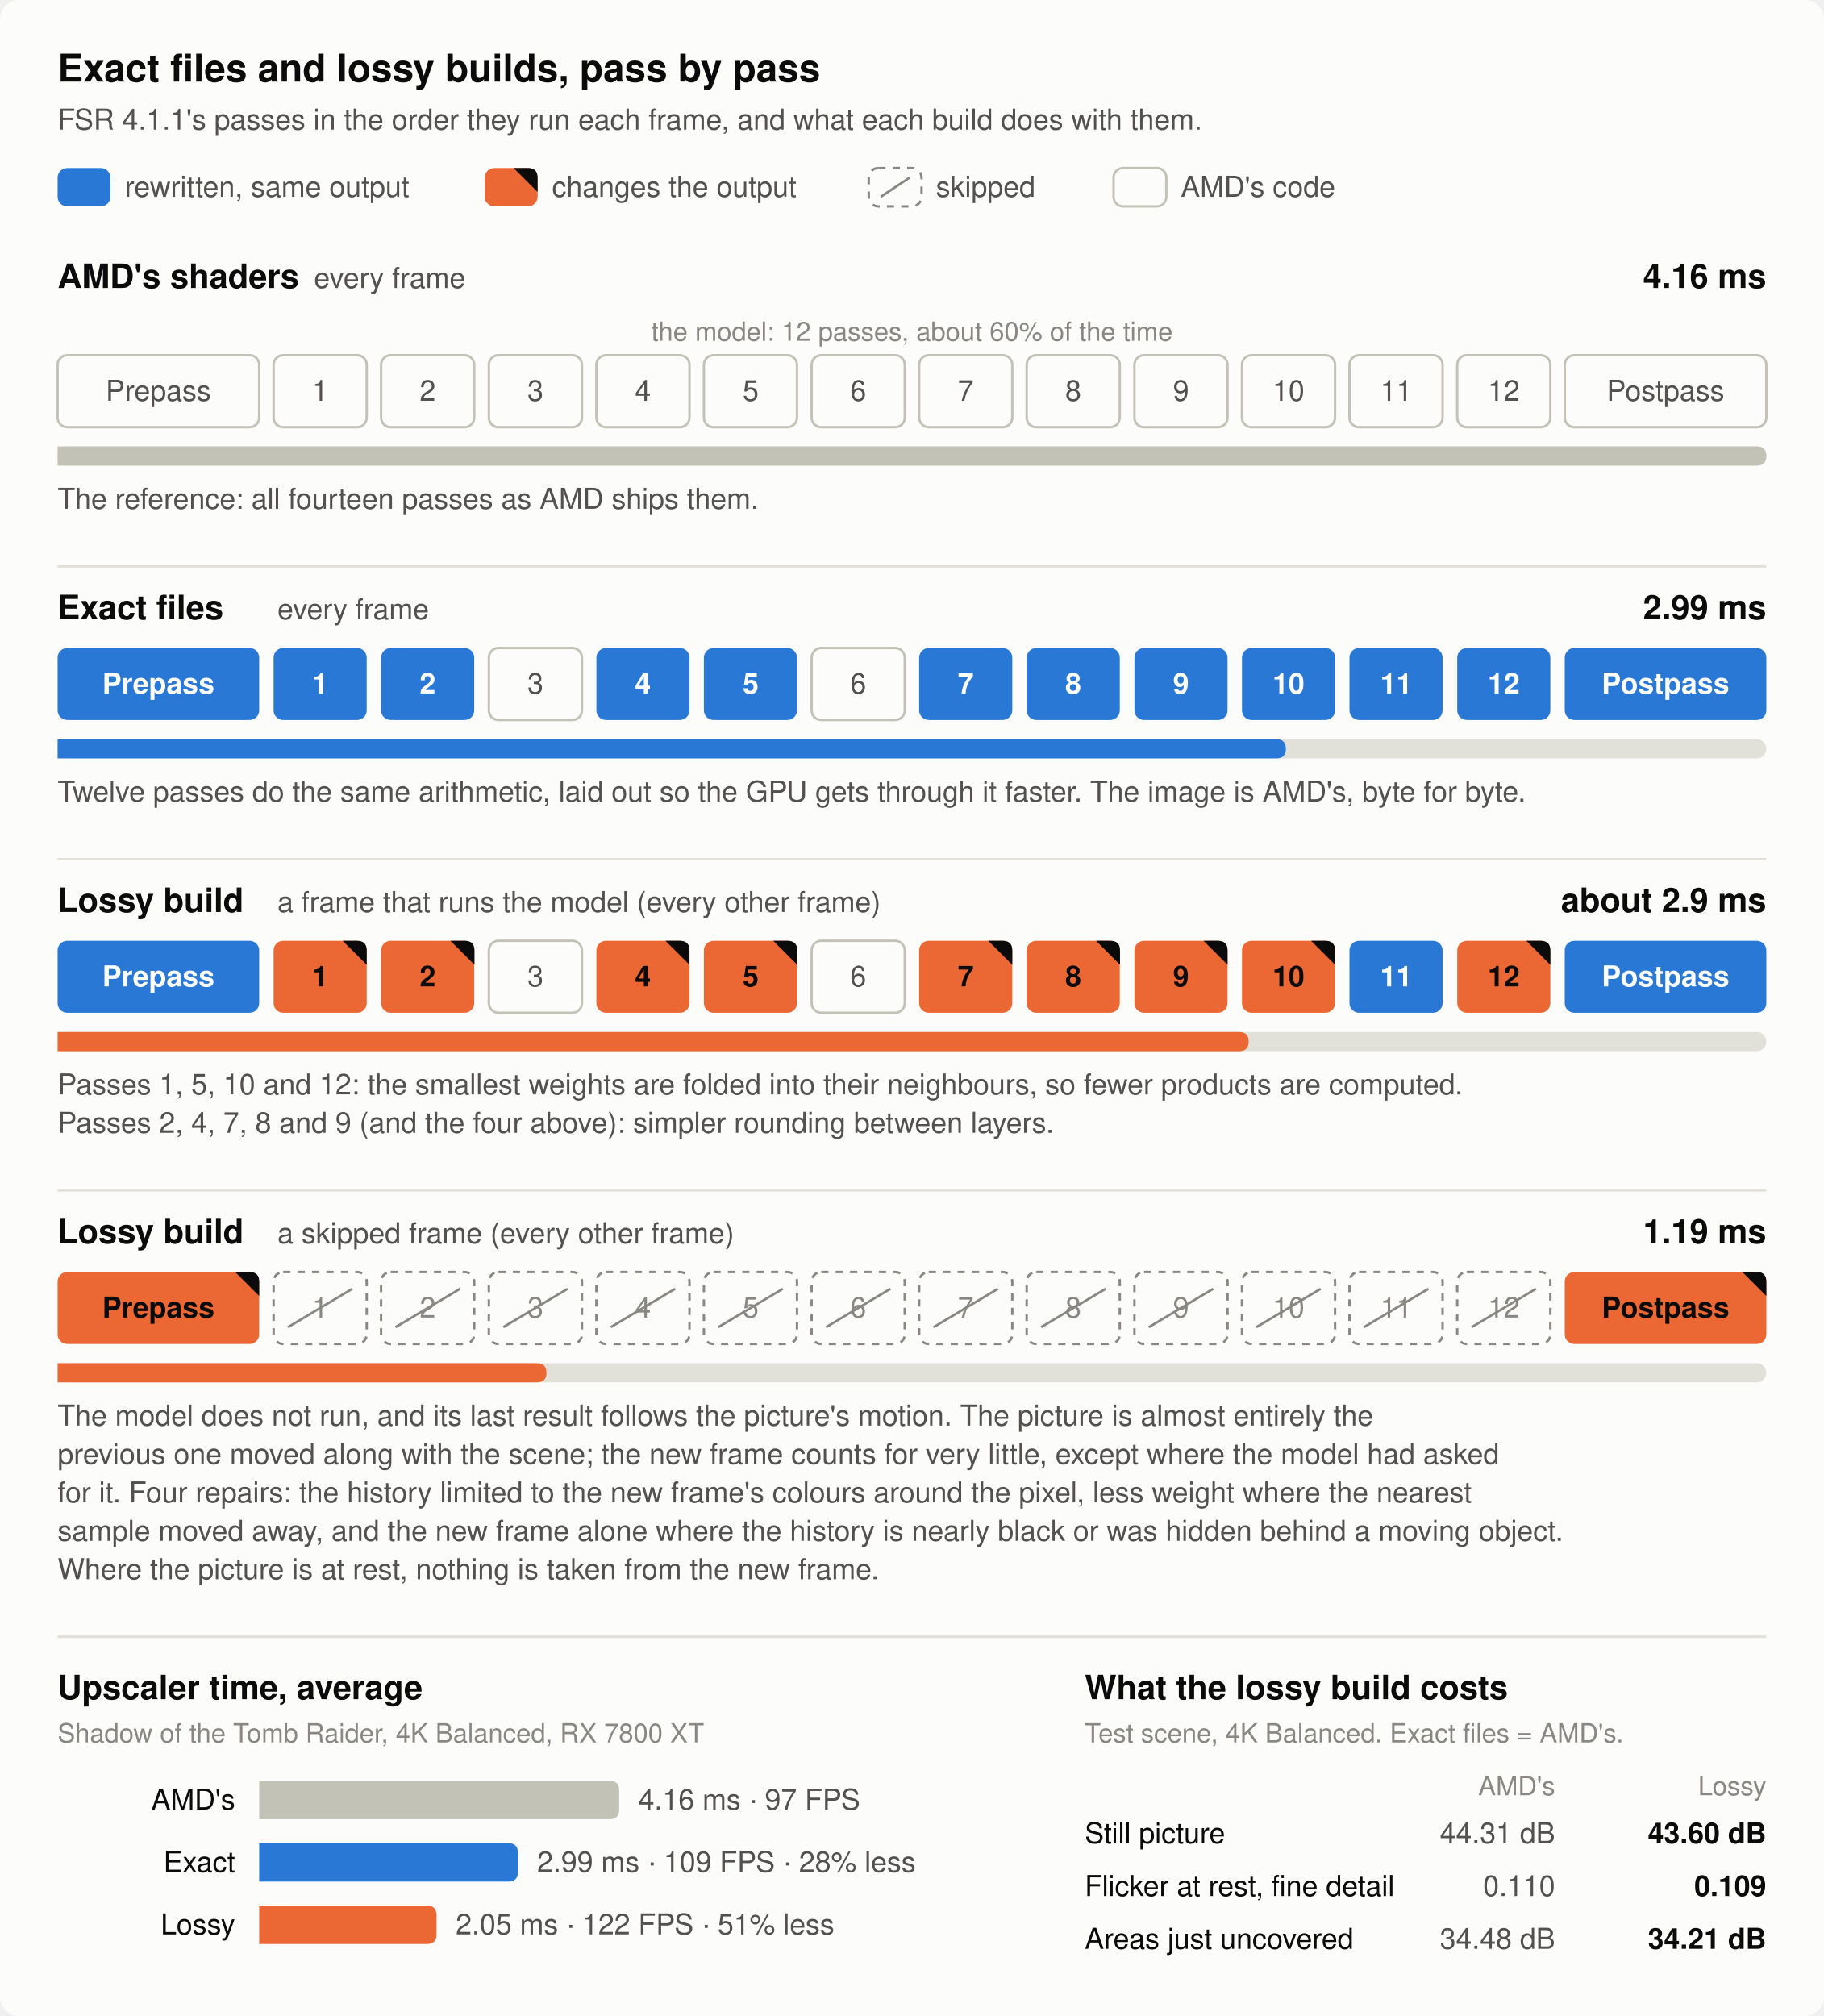
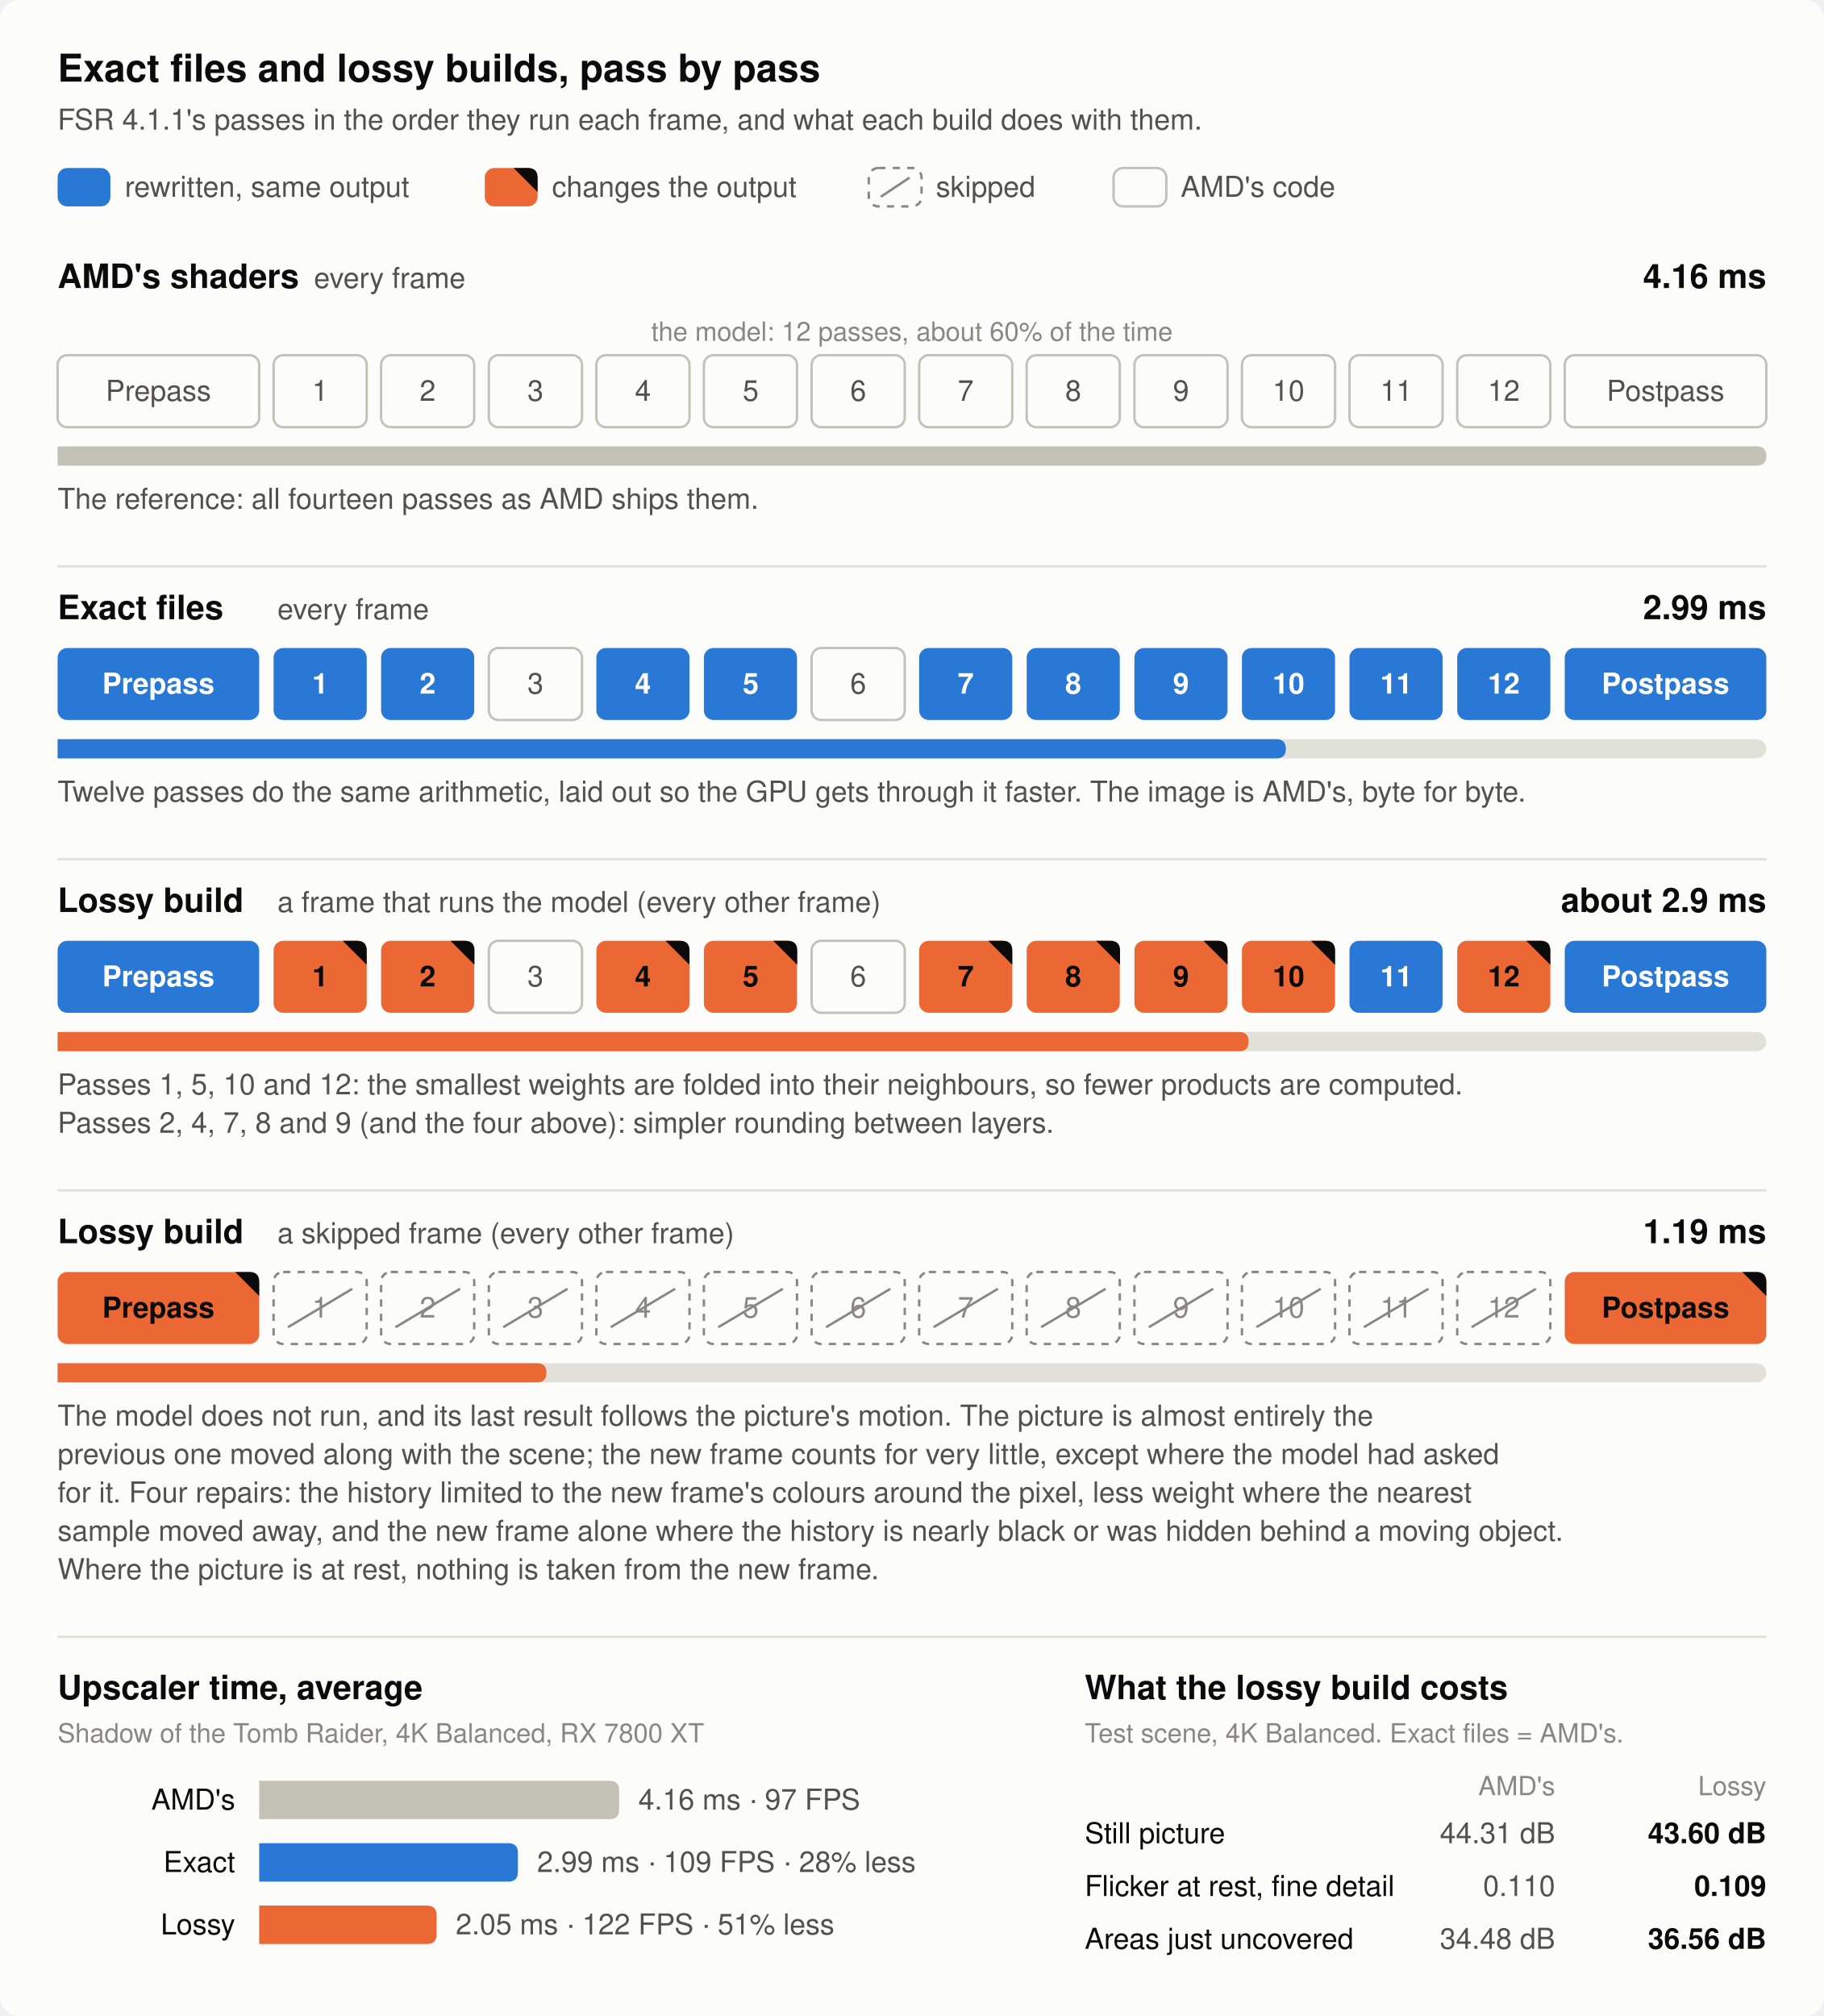
- <svg xmlns="http://www.w3.org/2000/svg" width="760" height="840" viewBox="0 0 760 840" role="img" aria-label="How the exact files and the lossy test builds differ from AMD's FSR 4.1.1 shaders, pass by pass. AMD's shaders: all fourteen passes unchanged, 4.16 ms per frame. Exact files: twelve passes rewritten with the same output (model passes 3 and 6 untouched), 2.99 ms, the image is AMD's byte for byte. Lossy build on a frame that runs the model: nine model passes change the output (weights folded in passes 1, 5, 10 and 12, simpler rounding in those and in 2, 4, 7, 8 and 9), about 2.9 ms. Lossy build on a skipped frame: all twelve model passes are skipped and the prepass and postpass show mostly the reprojected history, with the model's last result following the motion and four repairs, and nothing taken from the new frame where the picture is at rest, 1.19 ms. The two kinds of frame alternate, 2.05 ms on average, 51% less than AMD's. Cost of the lossy build in a test scene at 4K Balanced: still picture 43.60 dB against 44.31, flicker on fine detail at rest 0.109 against 0.110, areas just uncovered by a moving object 34.21 dB against 34.48. Shadow of the Tomb Raider, 4K Balanced, Radeon RX 7800 XT.">
+ <svg xmlns="http://www.w3.org/2000/svg" width="760" height="840" viewBox="0 0 760 840" role="img" aria-label="How the exact files and the lossy test builds differ from AMD's FSR 4.1.1 shaders, pass by pass. AMD's shaders: all fourteen passes unchanged, 4.16 ms per frame. Exact files: twelve passes rewritten with the same output (model passes 3 and 6 untouched), 2.99 ms, the image is AMD's byte for byte. Lossy build on a frame that runs the model: nine model passes change the output (weights folded in passes 1, 5, 10 and 12, simpler rounding in those and in 2, 4, 7, 8 and 9), about 2.9 ms. Lossy build on a skipped frame: all twelve model passes are skipped and the prepass and postpass show mostly the reprojected history, with the model's last result following the motion and four repairs, and nothing taken from the new frame where the picture is at rest, 1.19 ms. The two kinds of frame alternate, 2.05 ms on average, 51% less than AMD's. Cost of the lossy build in a test scene at 4K Balanced: still picture 43.60 dB against 44.31, flicker on fine detail at rest 0.109 against 0.110, areas just uncovered by a moving object 36.56 dB against 34.48. Shadow of the Tomb Raider, 4K Balanced, Radeon RX 7800 XT.">
  <rect width="760" height="840" rx="8" fill="#fcfcfb" />
  <text x="24.0" y="34.0" font-family="-apple-system, 'Segoe UI', Helvetica, Arial, sans-serif" font-size="16" font-weight="600" text-anchor="start" fill="#0b0b0b">Exact files and lossy builds, pass by pass</text>
  <text x="24.0" y="54.0" font-family="-apple-system, 'Segoe UI', Helvetica, Arial, sans-serif" font-size="12" text-anchor="start" fill="#52514e">FSR 4.1.1's passes in the order they run each frame, and what each build does with them.</text>
  <rect x="24.0" y="70" width="22.0" height="16" rx="4" fill="#2a78d6" />
  <text x="35.0" y="82.0" font-family="-apple-system, 'Segoe UI', Helvetica, Arial, sans-serif" font-size="12" font-weight="600" text-anchor="middle" fill="#ffffff" />
  <text x="52.0" y="82.0" font-family="-apple-system, 'Segoe UI', Helvetica, Arial, sans-serif" font-size="12" text-anchor="start" fill="#52514e">rewritten, same output</text>
  <rect x="202.0" y="70" width="22.0" height="16" rx="4" fill="#eb6834" />
  <text x="213.0" y="82.0" font-family="-apple-system, 'Segoe UI', Helvetica, Arial, sans-serif" font-size="12" font-weight="600" text-anchor="middle" fill="#0b0b0b" />
  <path d="M214.0,70 H220.0 Q224.0,70 224.0,74 V80 Z" fill="#0b0b0b" />
  <text x="230.0" y="82.0" font-family="-apple-system, 'Segoe UI', Helvetica, Arial, sans-serif" font-size="12" text-anchor="start" fill="#52514e">changes the output</text>
  <rect x="362.0" y="70" width="22.0" height="16" rx="4" fill="#fcfcfb" stroke="#898781" stroke-width="1" stroke-dasharray="3 3" />
  <line x1="367" y1="82" x2="379" y2="74" stroke="#898781" stroke-width="1" />
  <text x="390.0" y="82.0" font-family="-apple-system, 'Segoe UI', Helvetica, Arial, sans-serif" font-size="12" text-anchor="start" fill="#52514e">skipped</text>
  <rect x="464.0" y="70" width="22.0" height="16" rx="4" fill="#fcfcfb" stroke="#c3c2b7" stroke-width="1" />
  <text x="475.0" y="82.0" font-family="-apple-system, 'Segoe UI', Helvetica, Arial, sans-serif" font-size="12" text-anchor="middle" fill="#52514e" />
  <text x="492.0" y="82.0" font-family="-apple-system, 'Segoe UI', Helvetica, Arial, sans-serif" font-size="12" text-anchor="start" fill="#52514e">AMD's code</text>
  <text x="24.0" y="120.0" font-family="-apple-system, 'Segoe UI', Helvetica, Arial, sans-serif" font-size="14" font-weight="600" text-anchor="start" fill="#0b0b0b">AMD's shaders</text>
  <text x="130.8" y="120.0" font-family="-apple-system, 'Segoe UI', Helvetica, Arial, sans-serif" font-size="12" text-anchor="start" fill="#52514e">every frame</text>
  <text x="736.0" y="120.0" font-family="-apple-system, 'Segoe UI', Helvetica, Arial, sans-serif" font-size="14" font-weight="600" text-anchor="end" fill="#0b0b0b">4.16 ms</text>
  <rect x="24.0" y="148" width="84.0" height="30" rx="4" fill="#fcfcfb" stroke="#c3c2b7" stroke-width="1" />
  <text x="66.0" y="167.0" font-family="-apple-system, 'Segoe UI', Helvetica, Arial, sans-serif" font-size="12" text-anchor="middle" fill="#52514e">Prepass</text>
  <rect x="114.0" y="148" width="38.8" height="30" rx="4" fill="#fcfcfb" stroke="#c3c2b7" stroke-width="1" />
  <text x="133.4" y="167.0" font-family="-apple-system, 'Segoe UI', Helvetica, Arial, sans-serif" font-size="12" text-anchor="middle" fill="#52514e">1</text>
  <rect x="158.8" y="148" width="38.8" height="30" rx="4" fill="#fcfcfb" stroke="#c3c2b7" stroke-width="1" />
  <text x="178.2" y="167.0" font-family="-apple-system, 'Segoe UI', Helvetica, Arial, sans-serif" font-size="12" text-anchor="middle" fill="#52514e">2</text>
  <rect x="203.7" y="148" width="38.8" height="30" rx="4" fill="#fcfcfb" stroke="#c3c2b7" stroke-width="1" />
  <text x="223.1" y="167.0" font-family="-apple-system, 'Segoe UI', Helvetica, Arial, sans-serif" font-size="12" text-anchor="middle" fill="#52514e">3</text>
  <rect x="248.5" y="148" width="38.8" height="30" rx="4" fill="#fcfcfb" stroke="#c3c2b7" stroke-width="1" />
  <text x="267.9" y="167.0" font-family="-apple-system, 'Segoe UI', Helvetica, Arial, sans-serif" font-size="12" text-anchor="middle" fill="#52514e">4</text>
  <rect x="293.3" y="148" width="38.8" height="30" rx="4" fill="#fcfcfb" stroke="#c3c2b7" stroke-width="1" />
  <text x="312.8" y="167.0" font-family="-apple-system, 'Segoe UI', Helvetica, Arial, sans-serif" font-size="12" text-anchor="middle" fill="#52514e">5</text>
  <rect x="338.2" y="148" width="38.8" height="30" rx="4" fill="#fcfcfb" stroke="#c3c2b7" stroke-width="1" />
  <text x="357.6" y="167.0" font-family="-apple-system, 'Segoe UI', Helvetica, Arial, sans-serif" font-size="12" text-anchor="middle" fill="#52514e">6</text>
  <rect x="383.0" y="148" width="38.8" height="30" rx="4" fill="#fcfcfb" stroke="#c3c2b7" stroke-width="1" />
  <text x="402.4" y="167.0" font-family="-apple-system, 'Segoe UI', Helvetica, Arial, sans-serif" font-size="12" text-anchor="middle" fill="#52514e">7</text>
  <rect x="427.8" y="148" width="38.8" height="30" rx="4" fill="#fcfcfb" stroke="#c3c2b7" stroke-width="1" />
  <text x="447.2" y="167.0" font-family="-apple-system, 'Segoe UI', Helvetica, Arial, sans-serif" font-size="12" text-anchor="middle" fill="#52514e">8</text>
  <rect x="472.7" y="148" width="38.8" height="30" rx="4" fill="#fcfcfb" stroke="#c3c2b7" stroke-width="1" />
  <text x="492.1" y="167.0" font-family="-apple-system, 'Segoe UI', Helvetica, Arial, sans-serif" font-size="12" text-anchor="middle" fill="#52514e">9</text>
  <rect x="517.5" y="148" width="38.8" height="30" rx="4" fill="#fcfcfb" stroke="#c3c2b7" stroke-width="1" />
  <text x="536.9" y="167.0" font-family="-apple-system, 'Segoe UI', Helvetica, Arial, sans-serif" font-size="12" text-anchor="middle" fill="#52514e">10</text>
  <rect x="562.3" y="148" width="38.8" height="30" rx="4" fill="#fcfcfb" stroke="#c3c2b7" stroke-width="1" />
  <text x="581.8" y="167.0" font-family="-apple-system, 'Segoe UI', Helvetica, Arial, sans-serif" font-size="12" text-anchor="middle" fill="#52514e">11</text>
  <rect x="607.2" y="148" width="38.8" height="30" rx="4" fill="#fcfcfb" stroke="#c3c2b7" stroke-width="1" />
  <text x="626.6" y="167.0" font-family="-apple-system, 'Segoe UI', Helvetica, Arial, sans-serif" font-size="12" text-anchor="middle" fill="#52514e">12</text>
  <rect x="652.0" y="148" width="84.0" height="30" rx="4" fill="#fcfcfb" stroke="#c3c2b7" stroke-width="1" />
  <text x="694.0" y="167.0" font-family="-apple-system, 'Segoe UI', Helvetica, Arial, sans-serif" font-size="12" text-anchor="middle" fill="#52514e">Postpass</text>
  <text x="380.0" y="142.0" font-family="-apple-system, 'Segoe UI', Helvetica, Arial, sans-serif" font-size="11" text-anchor="middle" fill="#898781">the model: 12 passes, about 60% of the time</text>
  <rect x="24" y="186" width="712" height="8" rx="4" fill="#e1e0d9" />
  <path d="M24,186 H732.0 Q736.0,186 736.0,190 V190 Q736.0,194 732.0,194 H24 Z" fill="#c3c2b7" />
  <text x="24.0" y="212.0" font-family="-apple-system, 'Segoe UI', Helvetica, Arial, sans-serif" font-size="12" text-anchor="start" fill="#52514e">The reference: all fourteen passes as AMD ships them.</text>
  <line x1="24" y1="236" x2="736" y2="236" stroke="#e1e0d9" stroke-width="1" />
  <text x="24.0" y="258.0" font-family="-apple-system, 'Segoe UI', Helvetica, Arial, sans-serif" font-size="14" font-weight="600" text-anchor="start" fill="#0b0b0b">Exact files</text>
  <text x="115.6" y="258.0" font-family="-apple-system, 'Segoe UI', Helvetica, Arial, sans-serif" font-size="12" text-anchor="start" fill="#52514e">every frame</text>
  <text x="736.0" y="258.0" font-family="-apple-system, 'Segoe UI', Helvetica, Arial, sans-serif" font-size="14" font-weight="600" text-anchor="end" fill="#0b0b0b">2.99 ms</text>
  <rect x="24.0" y="270" width="84.0" height="30" rx="4" fill="#2a78d6" />
  <text x="66.0" y="289.0" font-family="-apple-system, 'Segoe UI', Helvetica, Arial, sans-serif" font-size="12" font-weight="600" text-anchor="middle" fill="#ffffff">Prepass</text>
  <rect x="114.0" y="270" width="38.8" height="30" rx="4" fill="#2a78d6" />
  <text x="133.4" y="289.0" font-family="-apple-system, 'Segoe UI', Helvetica, Arial, sans-serif" font-size="12" font-weight="600" text-anchor="middle" fill="#ffffff">1</text>
  <rect x="158.8" y="270" width="38.8" height="30" rx="4" fill="#2a78d6" />
  <text x="178.2" y="289.0" font-family="-apple-system, 'Segoe UI', Helvetica, Arial, sans-serif" font-size="12" font-weight="600" text-anchor="middle" fill="#ffffff">2</text>
  <rect x="203.7" y="270" width="38.8" height="30" rx="4" fill="#fcfcfb" stroke="#c3c2b7" stroke-width="1" />
  <text x="223.1" y="289.0" font-family="-apple-system, 'Segoe UI', Helvetica, Arial, sans-serif" font-size="12" text-anchor="middle" fill="#52514e">3</text>
  <rect x="248.5" y="270" width="38.8" height="30" rx="4" fill="#2a78d6" />
  <text x="267.9" y="289.0" font-family="-apple-system, 'Segoe UI', Helvetica, Arial, sans-serif" font-size="12" font-weight="600" text-anchor="middle" fill="#ffffff">4</text>
  <rect x="293.3" y="270" width="38.8" height="30" rx="4" fill="#2a78d6" />
  <text x="312.8" y="289.0" font-family="-apple-system, 'Segoe UI', Helvetica, Arial, sans-serif" font-size="12" font-weight="600" text-anchor="middle" fill="#ffffff">5</text>
  <rect x="338.2" y="270" width="38.8" height="30" rx="4" fill="#fcfcfb" stroke="#c3c2b7" stroke-width="1" />
  <text x="357.6" y="289.0" font-family="-apple-system, 'Segoe UI', Helvetica, Arial, sans-serif" font-size="12" text-anchor="middle" fill="#52514e">6</text>
  <rect x="383.0" y="270" width="38.8" height="30" rx="4" fill="#2a78d6" />
  <text x="402.4" y="289.0" font-family="-apple-system, 'Segoe UI', Helvetica, Arial, sans-serif" font-size="12" font-weight="600" text-anchor="middle" fill="#ffffff">7</text>
  <rect x="427.8" y="270" width="38.8" height="30" rx="4" fill="#2a78d6" />
  <text x="447.2" y="289.0" font-family="-apple-system, 'Segoe UI', Helvetica, Arial, sans-serif" font-size="12" font-weight="600" text-anchor="middle" fill="#ffffff">8</text>
  <rect x="472.7" y="270" width="38.8" height="30" rx="4" fill="#2a78d6" />
  <text x="492.1" y="289.0" font-family="-apple-system, 'Segoe UI', Helvetica, Arial, sans-serif" font-size="12" font-weight="600" text-anchor="middle" fill="#ffffff">9</text>
  <rect x="517.5" y="270" width="38.8" height="30" rx="4" fill="#2a78d6" />
  <text x="536.9" y="289.0" font-family="-apple-system, 'Segoe UI', Helvetica, Arial, sans-serif" font-size="12" font-weight="600" text-anchor="middle" fill="#ffffff">10</text>
  <rect x="562.3" y="270" width="38.8" height="30" rx="4" fill="#2a78d6" />
  <text x="581.8" y="289.0" font-family="-apple-system, 'Segoe UI', Helvetica, Arial, sans-serif" font-size="12" font-weight="600" text-anchor="middle" fill="#ffffff">11</text>
  <rect x="607.2" y="270" width="38.8" height="30" rx="4" fill="#2a78d6" />
  <text x="626.6" y="289.0" font-family="-apple-system, 'Segoe UI', Helvetica, Arial, sans-serif" font-size="12" font-weight="600" text-anchor="middle" fill="#ffffff">12</text>
  <rect x="652.0" y="270" width="84.0" height="30" rx="4" fill="#2a78d6" />
  <text x="694.0" y="289.0" font-family="-apple-system, 'Segoe UI', Helvetica, Arial, sans-serif" font-size="12" font-weight="600" text-anchor="middle" fill="#ffffff">Postpass</text>
  <rect x="24" y="308" width="712" height="8" rx="4" fill="#e1e0d9" />
  <path d="M24,308 H531.8 Q535.8,308 535.8,312 V312 Q535.8,316 531.8,316 H24 Z" fill="#2a78d6" />
  <text x="24.0" y="334.0" font-family="-apple-system, 'Segoe UI', Helvetica, Arial, sans-serif" font-size="12" text-anchor="start" fill="#52514e">Twelve passes do the same arithmetic, laid out so the GPU gets through it faster. The image is AMD's, byte for byte.</text>
  <line x1="24" y1="358" x2="736" y2="358" stroke="#e1e0d9" stroke-width="1" />
  <text x="24.0" y="380.0" font-family="-apple-system, 'Segoe UI', Helvetica, Arial, sans-serif" font-size="14" font-weight="600" text-anchor="start" fill="#0b0b0b">Lossy build</text>
  <text x="115.6" y="380.0" font-family="-apple-system, 'Segoe UI', Helvetica, Arial, sans-serif" font-size="12" text-anchor="start" fill="#52514e">a frame that runs the model (every other frame)</text>
  <text x="736.0" y="380.0" font-family="-apple-system, 'Segoe UI', Helvetica, Arial, sans-serif" font-size="14" font-weight="600" text-anchor="end" fill="#0b0b0b">about 2.9 ms</text>
  <rect x="24.0" y="392" width="84.0" height="30" rx="4" fill="#2a78d6" />
  <text x="66.0" y="411.0" font-family="-apple-system, 'Segoe UI', Helvetica, Arial, sans-serif" font-size="12" font-weight="600" text-anchor="middle" fill="#ffffff">Prepass</text>
  <rect x="114.0" y="392" width="38.8" height="30" rx="4" fill="#eb6834" />
  <text x="133.4" y="411.0" font-family="-apple-system, 'Segoe UI', Helvetica, Arial, sans-serif" font-size="12" font-weight="600" text-anchor="middle" fill="#0b0b0b">1</text>
  <path d="M142.8,392 H148.8 Q152.8,392 152.8,396 V402 Z" fill="#0b0b0b" />
  <rect x="158.8" y="392" width="38.8" height="30" rx="4" fill="#eb6834" />
  <text x="178.2" y="411.0" font-family="-apple-system, 'Segoe UI', Helvetica, Arial, sans-serif" font-size="12" font-weight="600" text-anchor="middle" fill="#0b0b0b">2</text>
  <path d="M187.7,392 H193.7 Q197.7,392 197.7,396 V402 Z" fill="#0b0b0b" />
  <rect x="203.7" y="392" width="38.8" height="30" rx="4" fill="#fcfcfb" stroke="#c3c2b7" stroke-width="1" />
  <text x="223.1" y="411.0" font-family="-apple-system, 'Segoe UI', Helvetica, Arial, sans-serif" font-size="12" text-anchor="middle" fill="#52514e">3</text>
  <rect x="248.5" y="392" width="38.8" height="30" rx="4" fill="#eb6834" />
  <text x="267.9" y="411.0" font-family="-apple-system, 'Segoe UI', Helvetica, Arial, sans-serif" font-size="12" font-weight="600" text-anchor="middle" fill="#0b0b0b">4</text>
  <path d="M277.3,392 H283.3 Q287.3,392 287.3,396 V402 Z" fill="#0b0b0b" />
  <rect x="293.3" y="392" width="38.8" height="30" rx="4" fill="#eb6834" />
  <text x="312.8" y="411.0" font-family="-apple-system, 'Segoe UI', Helvetica, Arial, sans-serif" font-size="12" font-weight="600" text-anchor="middle" fill="#0b0b0b">5</text>
  <path d="M322.2,392 H328.2 Q332.2,392 332.2,396 V402 Z" fill="#0b0b0b" />
  <rect x="338.2" y="392" width="38.8" height="30" rx="4" fill="#fcfcfb" stroke="#c3c2b7" stroke-width="1" />
  <text x="357.6" y="411.0" font-family="-apple-system, 'Segoe UI', Helvetica, Arial, sans-serif" font-size="12" text-anchor="middle" fill="#52514e">6</text>
  <rect x="383.0" y="392" width="38.8" height="30" rx="4" fill="#eb6834" />
  <text x="402.4" y="411.0" font-family="-apple-system, 'Segoe UI', Helvetica, Arial, sans-serif" font-size="12" font-weight="600" text-anchor="middle" fill="#0b0b0b">7</text>
  <path d="M411.8,392 H417.8 Q421.8,392 421.8,396 V402 Z" fill="#0b0b0b" />
  <rect x="427.8" y="392" width="38.8" height="30" rx="4" fill="#eb6834" />
  <text x="447.2" y="411.0" font-family="-apple-system, 'Segoe UI', Helvetica, Arial, sans-serif" font-size="12" font-weight="600" text-anchor="middle" fill="#0b0b0b">8</text>
  <path d="M456.7,392 H462.7 Q466.7,392 466.7,396 V402 Z" fill="#0b0b0b" />
  <rect x="472.7" y="392" width="38.8" height="30" rx="4" fill="#eb6834" />
  <text x="492.1" y="411.0" font-family="-apple-system, 'Segoe UI', Helvetica, Arial, sans-serif" font-size="12" font-weight="600" text-anchor="middle" fill="#0b0b0b">9</text>
  <path d="M501.5,392 H507.5 Q511.5,392 511.5,396 V402 Z" fill="#0b0b0b" />
  <rect x="517.5" y="392" width="38.8" height="30" rx="4" fill="#eb6834" />
  <text x="536.9" y="411.0" font-family="-apple-system, 'Segoe UI', Helvetica, Arial, sans-serif" font-size="12" font-weight="600" text-anchor="middle" fill="#0b0b0b">10</text>
  <path d="M546.3,392 H552.3 Q556.3,392 556.3,396 V402 Z" fill="#0b0b0b" />
  <rect x="562.3" y="392" width="38.8" height="30" rx="4" fill="#2a78d6" />
  <text x="581.8" y="411.0" font-family="-apple-system, 'Segoe UI', Helvetica, Arial, sans-serif" font-size="12" font-weight="600" text-anchor="middle" fill="#ffffff">11</text>
  <rect x="607.2" y="392" width="38.8" height="30" rx="4" fill="#eb6834" />
  <text x="626.6" y="411.0" font-family="-apple-system, 'Segoe UI', Helvetica, Arial, sans-serif" font-size="12" font-weight="600" text-anchor="middle" fill="#0b0b0b">12</text>
  <path d="M636.0,392 H642.0 Q646.0,392 646.0,396 V402 Z" fill="#0b0b0b" />
  <rect x="652.0" y="392" width="84.0" height="30" rx="4" fill="#2a78d6" />
  <text x="694.0" y="411.0" font-family="-apple-system, 'Segoe UI', Helvetica, Arial, sans-serif" font-size="12" font-weight="600" text-anchor="middle" fill="#ffffff">Postpass</text>
  <rect x="24" y="430" width="712" height="8" rx="4" fill="#e1e0d9" />
  <path d="M24,430 H516.3 Q520.3,430 520.3,434 V434 Q520.3,438 516.3,438 H24 Z" fill="#eb6834" />
  <text x="24.0" y="456.0" font-family="-apple-system, 'Segoe UI', Helvetica, Arial, sans-serif" font-size="12" text-anchor="start" fill="#52514e">Passes 1, 5, 10 and 12: the smallest weights are folded into their neighbours, so fewer products are computed.</text>
  <text x="24.0" y="472.0" font-family="-apple-system, 'Segoe UI', Helvetica, Arial, sans-serif" font-size="12" text-anchor="start" fill="#52514e">Passes 2, 4, 7, 8 and 9 (and the four above): simpler rounding between layers.</text>
  <line x1="24" y1="496" x2="736" y2="496" stroke="#e1e0d9" stroke-width="1" />
  <text x="24.0" y="518.0" font-family="-apple-system, 'Segoe UI', Helvetica, Arial, sans-serif" font-size="14" font-weight="600" text-anchor="start" fill="#0b0b0b">Lossy build</text>
  <text x="115.6" y="518.0" font-family="-apple-system, 'Segoe UI', Helvetica, Arial, sans-serif" font-size="12" text-anchor="start" fill="#52514e">a skipped frame (every other frame)</text>
  <text x="736.0" y="518.0" font-family="-apple-system, 'Segoe UI', Helvetica, Arial, sans-serif" font-size="14" font-weight="600" text-anchor="end" fill="#0b0b0b">1.19 ms</text>
  <rect x="24.0" y="530" width="84.0" height="30" rx="4" fill="#eb6834" />
  <text x="66.0" y="549.0" font-family="-apple-system, 'Segoe UI', Helvetica, Arial, sans-serif" font-size="12" font-weight="600" text-anchor="middle" fill="#0b0b0b">Prepass</text>
  <path d="M98.0,530 H104.0 Q108.0,530 108.0,534 V540 Z" fill="#0b0b0b" />
  <rect x="114.0" y="530" width="38.8" height="30" rx="4" fill="#fcfcfb" stroke="#898781" stroke-width="1" stroke-dasharray="3 3" />
  <text x="133.4" y="549.0" font-family="-apple-system, 'Segoe UI', Helvetica, Arial, sans-serif" font-size="12" text-anchor="middle" fill="#898781">1</text>
  <line x1="120.0" y1="553" x2="146.8" y2="537" stroke="#898781" stroke-width="1" />
  <rect x="158.8" y="530" width="38.8" height="30" rx="4" fill="#fcfcfb" stroke="#898781" stroke-width="1" stroke-dasharray="3 3" />
  <text x="178.2" y="549.0" font-family="-apple-system, 'Segoe UI', Helvetica, Arial, sans-serif" font-size="12" text-anchor="middle" fill="#898781">2</text>
  <line x1="164.8" y1="553" x2="191.7" y2="537" stroke="#898781" stroke-width="1" />
  <rect x="203.7" y="530" width="38.8" height="30" rx="4" fill="#fcfcfb" stroke="#898781" stroke-width="1" stroke-dasharray="3 3" />
  <text x="223.1" y="549.0" font-family="-apple-system, 'Segoe UI', Helvetica, Arial, sans-serif" font-size="12" text-anchor="middle" fill="#898781">3</text>
  <line x1="209.7" y1="553" x2="236.5" y2="537" stroke="#898781" stroke-width="1" />
  <rect x="248.5" y="530" width="38.8" height="30" rx="4" fill="#fcfcfb" stroke="#898781" stroke-width="1" stroke-dasharray="3 3" />
  <text x="267.9" y="549.0" font-family="-apple-system, 'Segoe UI', Helvetica, Arial, sans-serif" font-size="12" text-anchor="middle" fill="#898781">4</text>
  <line x1="254.5" y1="553" x2="281.3" y2="537" stroke="#898781" stroke-width="1" />
  <rect x="293.3" y="530" width="38.8" height="30" rx="4" fill="#fcfcfb" stroke="#898781" stroke-width="1" stroke-dasharray="3 3" />
  <text x="312.8" y="549.0" font-family="-apple-system, 'Segoe UI', Helvetica, Arial, sans-serif" font-size="12" text-anchor="middle" fill="#898781">5</text>
  <line x1="299.3" y1="553" x2="326.2" y2="537" stroke="#898781" stroke-width="1" />
  <rect x="338.2" y="530" width="38.8" height="30" rx="4" fill="#fcfcfb" stroke="#898781" stroke-width="1" stroke-dasharray="3 3" />
  <text x="357.6" y="549.0" font-family="-apple-system, 'Segoe UI', Helvetica, Arial, sans-serif" font-size="12" text-anchor="middle" fill="#898781">6</text>
  <line x1="344.2" y1="553" x2="371.0" y2="537" stroke="#898781" stroke-width="1" />
  <rect x="383.0" y="530" width="38.8" height="30" rx="4" fill="#fcfcfb" stroke="#898781" stroke-width="1" stroke-dasharray="3 3" />
  <text x="402.4" y="549.0" font-family="-apple-system, 'Segoe UI', Helvetica, Arial, sans-serif" font-size="12" text-anchor="middle" fill="#898781">7</text>
  <line x1="389.0" y1="553" x2="415.8" y2="537" stroke="#898781" stroke-width="1" />
  <rect x="427.8" y="530" width="38.8" height="30" rx="4" fill="#fcfcfb" stroke="#898781" stroke-width="1" stroke-dasharray="3 3" />
  <text x="447.2" y="549.0" font-family="-apple-system, 'Segoe UI', Helvetica, Arial, sans-serif" font-size="12" text-anchor="middle" fill="#898781">8</text>
  <line x1="433.8" y1="553" x2="460.7" y2="537" stroke="#898781" stroke-width="1" />
  <rect x="472.7" y="530" width="38.8" height="30" rx="4" fill="#fcfcfb" stroke="#898781" stroke-width="1" stroke-dasharray="3 3" />
  <text x="492.1" y="549.0" font-family="-apple-system, 'Segoe UI', Helvetica, Arial, sans-serif" font-size="12" text-anchor="middle" fill="#898781">9</text>
  <line x1="478.7" y1="553" x2="505.5" y2="537" stroke="#898781" stroke-width="1" />
  <rect x="517.5" y="530" width="38.8" height="30" rx="4" fill="#fcfcfb" stroke="#898781" stroke-width="1" stroke-dasharray="3 3" />
  <text x="536.9" y="549.0" font-family="-apple-system, 'Segoe UI', Helvetica, Arial, sans-serif" font-size="12" text-anchor="middle" fill="#898781">10</text>
  <line x1="523.5" y1="553" x2="550.3" y2="537" stroke="#898781" stroke-width="1" />
  <rect x="562.3" y="530" width="38.8" height="30" rx="4" fill="#fcfcfb" stroke="#898781" stroke-width="1" stroke-dasharray="3 3" />
  <text x="581.8" y="549.0" font-family="-apple-system, 'Segoe UI', Helvetica, Arial, sans-serif" font-size="12" text-anchor="middle" fill="#898781">11</text>
  <line x1="568.3" y1="553" x2="595.2" y2="537" stroke="#898781" stroke-width="1" />
  <rect x="607.2" y="530" width="38.8" height="30" rx="4" fill="#fcfcfb" stroke="#898781" stroke-width="1" stroke-dasharray="3 3" />
  <text x="626.6" y="549.0" font-family="-apple-system, 'Segoe UI', Helvetica, Arial, sans-serif" font-size="12" text-anchor="middle" fill="#898781">12</text>
  <line x1="613.2" y1="553" x2="640.0" y2="537" stroke="#898781" stroke-width="1" />
  <rect x="652.0" y="530" width="84.0" height="30" rx="4" fill="#eb6834" />
  <text x="694.0" y="549.0" font-family="-apple-system, 'Segoe UI', Helvetica, Arial, sans-serif" font-size="12" font-weight="600" text-anchor="middle" fill="#0b0b0b">Postpass</text>
  <path d="M726.0,530 H732.0 Q736.0,530 736.0,534 V540 Z" fill="#0b0b0b" />
  <rect x="24" y="568" width="712" height="8" rx="4" fill="#e1e0d9" />
  <path d="M24,568 H223.7 Q227.7,568 227.7,572 V572 Q227.7,576 223.7,576 H24 Z" fill="#eb6834" />
  <text x="24.0" y="594.0" font-family="-apple-system, 'Segoe UI', Helvetica, Arial, sans-serif" font-size="12" text-anchor="start" fill="#52514e">The model does not run, and its last result follows the picture's motion. The picture is almost entirely the</text>
  <text x="24.0" y="610.0" font-family="-apple-system, 'Segoe UI', Helvetica, Arial, sans-serif" font-size="12" text-anchor="start" fill="#52514e">previous one moved along with the scene; the new frame counts for very little, except where the model had asked</text>
  <text x="24.0" y="626.0" font-family="-apple-system, 'Segoe UI', Helvetica, Arial, sans-serif" font-size="12" text-anchor="start" fill="#52514e">for it. Four repairs: the history limited to the new frame's colours around the pixel, less weight where the nearest</text>
  <text x="24.0" y="642.0" font-family="-apple-system, 'Segoe UI', Helvetica, Arial, sans-serif" font-size="12" text-anchor="start" fill="#52514e">sample moved away, and the new frame alone where the history is nearly black or was hidden behind a moving object.</text>
  <text x="24.0" y="658.0" font-family="-apple-system, 'Segoe UI', Helvetica, Arial, sans-serif" font-size="12" text-anchor="start" fill="#52514e">Where the picture is at rest, nothing is taken from the new frame.</text>
  <line x1="24" y1="682" x2="736" y2="682" stroke="#e1e0d9" stroke-width="1" />
  <text x="24.0" y="708.0" font-family="-apple-system, 'Segoe UI', Helvetica, Arial, sans-serif" font-size="14" font-weight="600" text-anchor="start" fill="#0b0b0b">Upscaler time, average</text>
  <text x="24.0" y="726.0" font-family="-apple-system, 'Segoe UI', Helvetica, Arial, sans-serif" font-size="11" text-anchor="start" fill="#898781">Shadow of the Tomb Raider, 4K Balanced, RX 7800 XT</text>
  <text x="98.0" y="754.0" font-family="-apple-system, 'Segoe UI', Helvetica, Arial, sans-serif" font-size="12" text-anchor="end" fill="#0b0b0b">AMD's</text>
  <path d="M108,742 H254.0 Q258.0,742 258.0,746 V754 Q258.0,758 254.0,758 H108 Z" fill="#c3c2b7" />
  <text x="266.0" y="754.0" font-family="-apple-system, 'Segoe UI', Helvetica, Arial, sans-serif" font-size="12" text-anchor="start" fill="#52514e">4.16 ms  ·  97 FPS</text>
  <text x="98.0" y="780.0" font-family="-apple-system, 'Segoe UI', Helvetica, Arial, sans-serif" font-size="12" text-anchor="end" fill="#0b0b0b">Exact</text>
  <path d="M108,768 H211.8 Q215.8,768 215.8,772 V780 Q215.8,784 211.8,784 H108 Z" fill="#2a78d6" />
  <text x="223.8" y="780.0" font-family="-apple-system, 'Segoe UI', Helvetica, Arial, sans-serif" font-size="12" text-anchor="start" fill="#52514e">2.99 ms  ·  109 FPS  ·  28% less</text>
  <text x="98.0" y="806.0" font-family="-apple-system, 'Segoe UI', Helvetica, Arial, sans-serif" font-size="12" text-anchor="end" fill="#0b0b0b">Lossy</text>
  <path d="M108,794 H177.9 Q181.9,794 181.9,798 V806 Q181.9,810 177.9,810 H108 Z" fill="#eb6834" />
  <text x="189.9" y="806.0" font-family="-apple-system, 'Segoe UI', Helvetica, Arial, sans-serif" font-size="12" text-anchor="start" fill="#52514e">2.05 ms  ·  122 FPS  ·  51% less</text>
  <text x="452.0" y="708.0" font-family="-apple-system, 'Segoe UI', Helvetica, Arial, sans-serif" font-size="14" font-weight="600" text-anchor="start" fill="#0b0b0b">What the lossy build costs</text>
  <text x="452.0" y="726.0" font-family="-apple-system, 'Segoe UI', Helvetica, Arial, sans-serif" font-size="11" text-anchor="start" fill="#898781">Test scene, 4K Balanced. Exact files = AMD's.</text>
  <text x="648.0" y="748.0" font-family="-apple-system, 'Segoe UI', Helvetica, Arial, sans-serif" font-size="11" text-anchor="end" fill="#898781">AMD's</text>
  <text x="736.0" y="748.0" font-family="-apple-system, 'Segoe UI', Helvetica, Arial, sans-serif" font-size="11" text-anchor="end" fill="#898781">Lossy</text>
  <text x="452.0" y="768.0" font-family="-apple-system, 'Segoe UI', Helvetica, Arial, sans-serif" font-size="12" text-anchor="start" fill="#0b0b0b">Still picture</text>
  <text x="648.0" y="768.0" font-family="-apple-system, 'Segoe UI', Helvetica, Arial, sans-serif" font-size="12" text-anchor="end" fill="#52514e">44.31 dB</text>
  <text x="736.0" y="768.0" font-family="-apple-system, 'Segoe UI', Helvetica, Arial, sans-serif" font-size="12" font-weight="600" text-anchor="end" fill="#0b0b0b">43.60 dB</text>
  <text x="452.0" y="790.0" font-family="-apple-system, 'Segoe UI', Helvetica, Arial, sans-serif" font-size="12" text-anchor="start" fill="#0b0b0b">Flicker at rest, fine detail</text>
  <text x="648.0" y="790.0" font-family="-apple-system, 'Segoe UI', Helvetica, Arial, sans-serif" font-size="12" text-anchor="end" fill="#52514e">0.110</text>
  <text x="736.0" y="790.0" font-family="-apple-system, 'Segoe UI', Helvetica, Arial, sans-serif" font-size="12" font-weight="600" text-anchor="end" fill="#0b0b0b">0.109</text>
  <text x="452.0" y="812.0" font-family="-apple-system, 'Segoe UI', Helvetica, Arial, sans-serif" font-size="12" text-anchor="start" fill="#0b0b0b">Areas just uncovered</text>
  <text x="648.0" y="812.0" font-family="-apple-system, 'Segoe UI', Helvetica, Arial, sans-serif" font-size="12" text-anchor="end" fill="#52514e">34.48 dB</text>
-   <text x="736.0" y="812.0" font-family="-apple-system, 'Segoe UI', Helvetica, Arial, sans-serif" font-size="12" font-weight="600" text-anchor="end" fill="#0b0b0b">34.21 dB</text>
+   <text x="736.0" y="812.0" font-family="-apple-system, 'Segoe UI', Helvetica, Arial, sans-serif" font-size="12" font-weight="600" text-anchor="end" fill="#0b0b0b">36.56 dB</text>
</svg>
